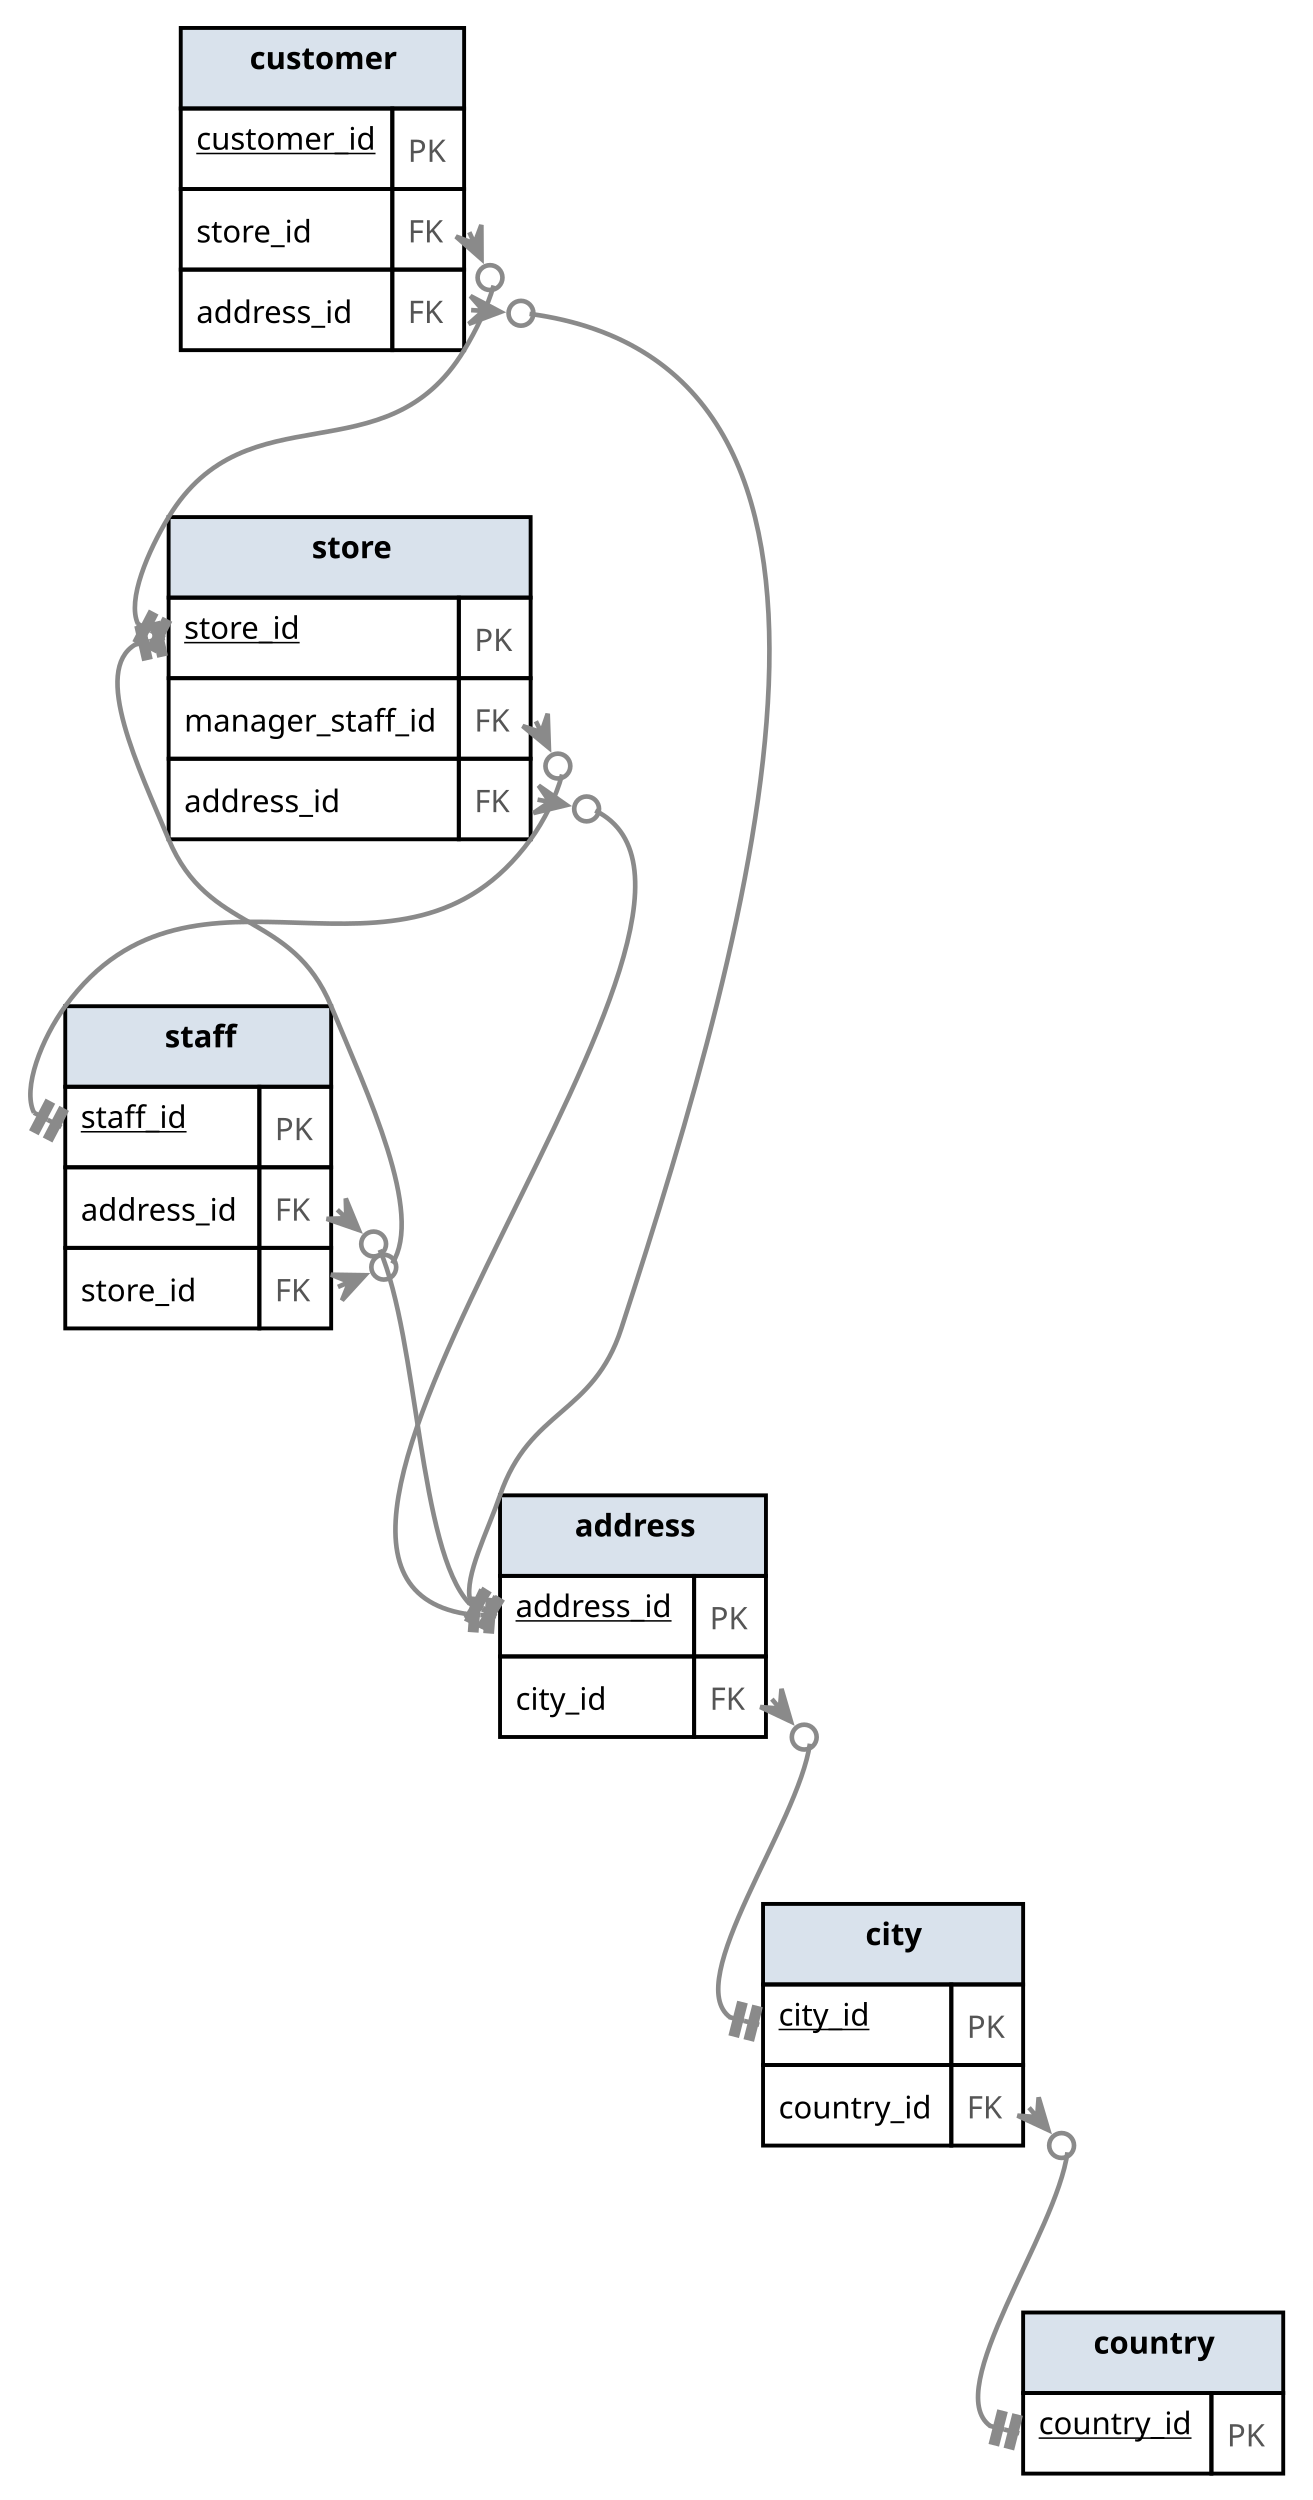
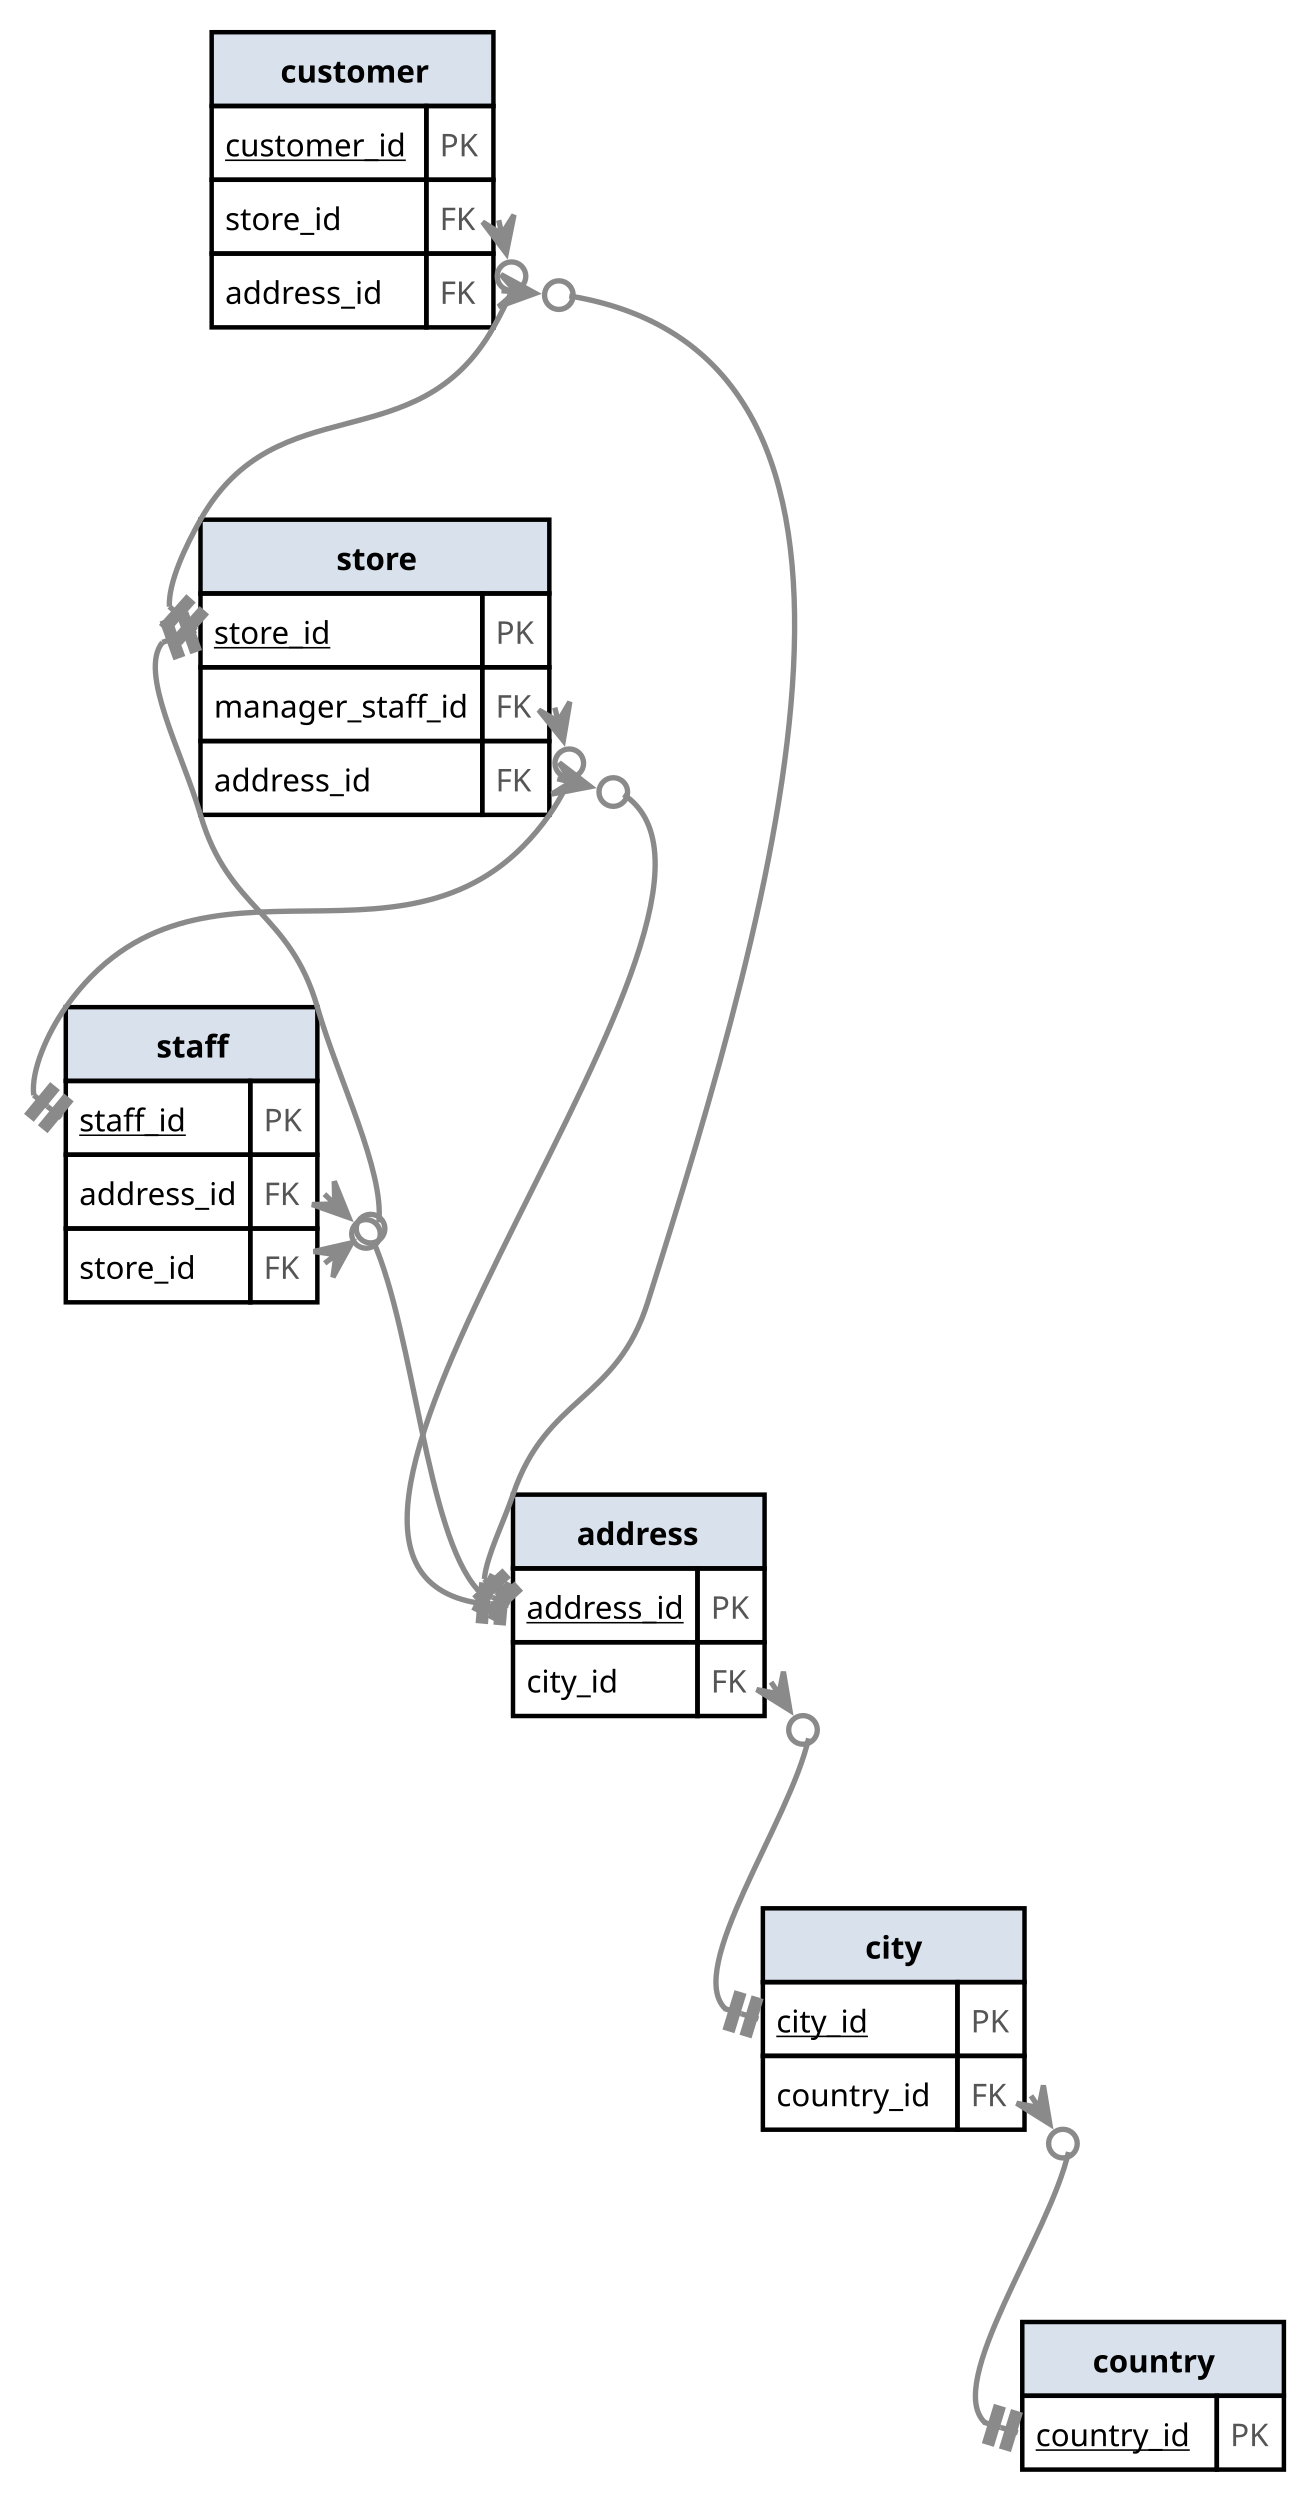
- <svg xmlns="http://www.w3.org/2000/svg" width="338pt" height="644pt" viewBox="0.00 0.00 338.00 644.00">
-   <g id="graph0" class="graph" transform="scale(1 1) rotate(0) translate(7.2 637.2)">
+ <svg xmlns="http://www.w3.org/2000/svg" width="294pt" height="559pt" viewBox="0.00 0.00 294.00 559.00">
+   <g id="graph0" class="graph" transform="scale(1 1) rotate(0) translate(7.2 552.2)">
    <g id="node1" class="node">
-       <polygon fill="#d9e2ec" stroke="none" points="36.24,-483.25 36.24,-504 129.49,-504 129.49,-483.25 36.24,-483.25" />
-       <polygon fill="none" stroke="#000000" points="36.24,-483.25 36.24,-504 129.49,-504 129.49,-483.25 36.24,-483.25" />
-       <text xml:space="preserve" text-anchor="start" x="73.11" y="-493.4" font-family="Noto Sans KR" font-weight="bold" font-size="8.00" fill="#000000">store</text>
-       <polygon fill="none" stroke="#000000" points="36.24,-462.5 36.24,-483.25 110.99,-483.25 110.99,-462.5 36.24,-462.5" />
-       <text xml:space="preserve" text-anchor="start" x="40.24" y="-472.65" font-family="Noto Sans KR" text-decoration="underline" font-size="8.00">store_id</text>
-       <polygon fill="none" stroke="#000000" points="110.99,-462.5 110.99,-483.25 129.49,-483.25 129.49,-462.5 110.99,-462.5" />
-       <text xml:space="preserve" text-anchor="start" x="114.99" y="-469.5" font-family="Noto Sans KR" font-size="8.00" fill="#555555">PK</text>
-       <polygon fill="none" stroke="#000000" points="36.24,-441.75 36.24,-462.5 110.99,-462.5 110.99,-441.75 36.24,-441.75" />
-       <text xml:space="preserve" text-anchor="start" x="40.24" y="-448.75" font-family="Noto Sans KR" font-size="8.00">manager_staff_id</text>
-       <polygon fill="none" stroke="#000000" points="110.99,-441.75 110.99,-462.5 129.49,-462.5 129.49,-441.75 110.99,-441.75" />
-       <text xml:space="preserve" text-anchor="start" x="114.99" y="-448.75" font-family="Noto Sans KR" font-size="8.00" fill="#555555">FK</text>
-       <polygon fill="none" stroke="#000000" points="36.24,-421 36.24,-441.75 110.99,-441.75 110.99,-421 36.24,-421" />
-       <text xml:space="preserve" text-anchor="start" x="40.24" y="-428" font-family="Noto Sans KR" font-size="8.00">address_id</text>
-       <polygon fill="none" stroke="#000000" points="110.99,-421 110.99,-441.75 129.49,-441.75 129.49,-421 110.99,-421" />
-       <text xml:space="preserve" text-anchor="start" x="114.99" y="-428" font-family="Noto Sans KR" font-size="8.00" fill="#555555">FK</text>
+       <polygon fill="#d9e2ec" stroke="none" points="37.63,-419.5 37.63,-436 115.63,-436 115.63,-419.5 37.63,-419.5" />
+       <polygon fill="none" stroke="#000000" points="37.63,-419.5 37.63,-436 115.63,-436 115.63,-419.5 37.63,-419.5" />
+       <text xml:space="preserve" text-anchor="start" x="68.01" y="-424.74" font-family="Noto Sans KR" font-weight="bold" font-size="7.00" fill="#000000">store</text>
+       <polygon fill="none" stroke="#000000" points="37.63,-403 37.63,-419.5 100.63,-419.5 100.63,-403 37.63,-403" />
+       <text xml:space="preserve" text-anchor="start" x="40.63" y="-408.24" font-family="Noto Sans KR" text-decoration="underline" font-size="7.00">store_id</text>
+       <polygon fill="none" stroke="#000000" points="100.63,-403 100.63,-419.5 115.63,-419.5 115.63,-403 100.63,-403" />
+       <text xml:space="preserve" text-anchor="start" x="103.63" y="-408.25" font-family="Noto Sans KR" font-size="7.00" fill="#555555">PK</text>
+       <polygon fill="none" stroke="#000000" points="37.63,-386.5 37.63,-403 100.63,-403 100.63,-386.5 37.63,-386.5" />
+       <text xml:space="preserve" text-anchor="start" x="40.63" y="-391.75" font-family="Noto Sans KR" font-size="7.00">manager_staff_id</text>
+       <polygon fill="none" stroke="#000000" points="100.63,-386.5 100.63,-403 115.63,-403 115.63,-386.5 100.63,-386.5" />
+       <text xml:space="preserve" text-anchor="start" x="103.63" y="-391.75" font-family="Noto Sans KR" font-size="7.00" fill="#555555">FK</text>
+       <polygon fill="none" stroke="#000000" points="37.63,-370 37.63,-386.5 100.63,-386.5 100.63,-370 37.63,-370" />
+       <text xml:space="preserve" text-anchor="start" x="40.63" y="-375.25" font-family="Noto Sans KR" font-size="7.00">address_id</text>
+       <polygon fill="none" stroke="#000000" points="100.63,-370 100.63,-386.5 115.63,-386.5 115.63,-370 100.63,-370" />
+       <text xml:space="preserve" text-anchor="start" x="103.63" y="-375.25" font-family="Noto Sans KR" font-size="7.00" fill="#555555">FK</text>
    </g>
    <g id="node2" class="node">
-       <polygon fill="#d9e2ec" stroke="none" points="9.61,-357.25 9.61,-378 78.11,-378 78.11,-357.25 9.61,-357.25" />
-       <polygon fill="none" stroke="#000000" points="9.61,-357.25 9.61,-378 78.11,-378 78.11,-357.25 9.61,-357.25" />
-       <text xml:space="preserve" text-anchor="start" x="35.24" y="-367.4" font-family="Noto Sans KR" font-weight="bold" font-size="8.00" fill="#000000">staff</text>
-       <polygon fill="none" stroke="#000000" points="9.61,-336.5 9.61,-357.25 59.61,-357.25 59.61,-336.5 9.61,-336.5" />
-       <text xml:space="preserve" text-anchor="start" x="13.61" y="-346.65" font-family="Noto Sans KR" text-decoration="underline" font-size="8.00">staff_id</text>
-       <polygon fill="none" stroke="#000000" points="59.61,-336.5 59.61,-357.25 78.11,-357.25 78.11,-336.5 59.61,-336.5" />
-       <text xml:space="preserve" text-anchor="start" x="63.61" y="-343.5" font-family="Noto Sans KR" font-size="8.00" fill="#555555">PK</text>
-       <polygon fill="none" stroke="#000000" points="9.61,-315.75 9.61,-336.5 59.61,-336.5 59.61,-315.75 9.61,-315.75" />
-       <text xml:space="preserve" text-anchor="start" x="13.61" y="-322.75" font-family="Noto Sans KR" font-size="8.00">address_id</text>
-       <polygon fill="none" stroke="#000000" points="59.61,-315.75 59.61,-336.5 78.11,-336.5 78.11,-315.75 59.61,-315.75" />
-       <text xml:space="preserve" text-anchor="start" x="63.61" y="-322.75" font-family="Noto Sans KR" font-size="8.00" fill="#555555">FK</text>
-       <polygon fill="none" stroke="#000000" points="9.61,-295 9.61,-315.75 59.61,-315.75 59.61,-295 9.61,-295" />
-       <text xml:space="preserve" text-anchor="start" x="13.61" y="-302" font-family="Noto Sans KR" font-size="8.00">store_id</text>
-       <polygon fill="none" stroke="#000000" points="59.61,-295 59.61,-315.75 78.11,-315.75 78.11,-295 59.61,-295" />
-       <text xml:space="preserve" text-anchor="start" x="63.61" y="-302" font-family="Noto Sans KR" font-size="8.00" fill="#555555">FK</text>
+       <polygon fill="#d9e2ec" stroke="none" points="7.51,-310.5 7.51,-327 63.76,-327 63.76,-310.5 7.51,-310.5" />
+       <polygon fill="none" stroke="#000000" points="7.51,-310.5 7.51,-327 63.76,-327 63.76,-310.5 7.51,-310.5" />
+       <text xml:space="preserve" text-anchor="start" x="27.76" y="-315.74" font-family="Noto Sans KR" font-weight="bold" font-size="7.00" fill="#000000">staff</text>
+       <polygon fill="none" stroke="#000000" points="7.51,-294 7.51,-310.5 48.76,-310.5 48.76,-294 7.51,-294" />
+       <text xml:space="preserve" text-anchor="start" x="10.51" y="-299.24" font-family="Noto Sans KR" text-decoration="underline" font-size="7.00">staff_id</text>
+       <polygon fill="none" stroke="#000000" points="48.76,-294 48.76,-310.5 63.76,-310.5 63.76,-294 48.76,-294" />
+       <text xml:space="preserve" text-anchor="start" x="51.76" y="-299.25" font-family="Noto Sans KR" font-size="7.00" fill="#555555">PK</text>
+       <polygon fill="none" stroke="#000000" points="7.51,-277.5 7.51,-294 48.76,-294 48.76,-277.5 7.51,-277.5" />
+       <text xml:space="preserve" text-anchor="start" x="10.51" y="-282.75" font-family="Noto Sans KR" font-size="7.00">address_id</text>
+       <polygon fill="none" stroke="#000000" points="48.76,-277.5 48.76,-294 63.76,-294 63.76,-277.5 48.76,-277.5" />
+       <text xml:space="preserve" text-anchor="start" x="51.76" y="-282.75" font-family="Noto Sans KR" font-size="7.00" fill="#555555">FK</text>
+       <polygon fill="none" stroke="#000000" points="7.51,-261 7.51,-277.5 48.76,-277.5 48.76,-261 7.51,-261" />
+       <text xml:space="preserve" text-anchor="start" x="10.51" y="-266.25" font-family="Noto Sans KR" font-size="7.00">store_id</text>
+       <polygon fill="none" stroke="#000000" points="48.76,-261 48.76,-277.5 63.76,-277.5 63.76,-261 48.76,-261" />
+       <text xml:space="preserve" text-anchor="start" x="51.76" y="-266.25" font-family="Noto Sans KR" font-size="7.00" fill="#555555">FK</text>
    </g>
    <g id="edge1" class="edge">
-       <path fill="none" stroke="#8a8a8a" stroke-width="1.2" d="M137.59,-437.68C136.1,-432 132.92,-425.72 129.49,-421 96.17,-375.24 42.92,-423.76 9.61,-378 3.63,-369.78 -1.57,-356.85 1.57,-350.56" />
-       <polygon fill="#8a8a8a" stroke="#8a8a8a" stroke-width="1.2" points="134.19,-444.59 127.43,-450.18 132.25,-448.54 130.84,-451.4 130.84,-451.4 130.84,-451.4 132.25,-448.54 133.89,-453.35 134.19,-444.59" />
-       <ellipse fill="none" stroke="#8a8a8a" stroke-width="1.2" cx="136.51" cy="-439.86" rx="3.2" ry="3.2" />
-       <polygon fill="#8a8a8a" stroke="#8a8a8a" stroke-width="1.2" points="6.05,-343.7 9.76,-350.79 8.34,-351.53 4.63,-344.44 6.05,-343.7" />
-       <polyline fill="none" stroke="#8a8a8a" stroke-width="1.2" points="8.61,-346.88 5.07,-348.73" />
-       <polygon fill="#8a8a8a" stroke="#8a8a8a" stroke-width="1.2" points="2.5,-345.56 6.21,-352.64 4.79,-353.39 1.09,-346.3 2.5,-345.56" />
-       <polyline fill="none" stroke="#8a8a8a" stroke-width="1.2" points="5.07,-348.73 1.52,-350.58" />
+       <path fill="none" stroke="#8a8a8a" stroke-width="1.2" d="M120.69,-379.2C119.35,-375.93 117.52,-372.67 115.63,-370 85.74,-327.8 37.4,-369.2 7.51,-327 3.43,-321.25 -0.35,-312.71 0.35,-307.31" />
+       <polygon fill="#8a8a8a" stroke="#8a8a8a" stroke-width="1.2" points="118.76,-386.62 113.25,-393.45 117.64,-390.88 116.84,-393.97 116.84,-393.97 116.84,-393.97 117.64,-390.88 120.22,-395.27 118.76,-386.62" />
+       <ellipse fill="none" stroke="#8a8a8a" stroke-width="1.2" cx="120.09" cy="-381.53" rx="3.2" ry="3.2" />
+       <polygon fill="#8a8a8a" stroke="#8a8a8a" stroke-width="1.2" points="3.35,-299.67 8.43,-305.85 7.19,-306.86 2.11,-300.68 3.35,-299.67" />
+       <polyline fill="none" stroke="#8a8a8a" stroke-width="1.2" points="6.51,-302.25 3.42,-304.79" />
+       <polygon fill="#8a8a8a" stroke="#8a8a8a" stroke-width="1.2" points="0.26,-302.21 5.34,-308.39 4.1,-309.4 -0.98,-303.23 0.26,-302.21" />
+       <polyline fill="none" stroke="#8a8a8a" stroke-width="1.2" points="3.42,-304.79 0.33,-307.33" />
    </g>
    <g id="node4" class="node">
-       <polygon fill="#d9e2ec" stroke="none" points="121.61,-231.25 121.61,-252 190.11,-252 190.11,-231.25 121.61,-231.25" />
-       <polygon fill="none" stroke="#000000" points="121.61,-231.25 121.61,-252 190.11,-252 190.11,-231.25 121.61,-231.25" />
-       <text xml:space="preserve" text-anchor="start" x="140.86" y="-241.4" font-family="Noto Sans KR" font-weight="bold" font-size="8.00" fill="#000000">address</text>
-       <polygon fill="none" stroke="#000000" points="121.61,-210.5 121.61,-231.25 171.61,-231.25 171.61,-210.5 121.61,-210.5" />
-       <text xml:space="preserve" text-anchor="start" x="125.61" y="-220.65" font-family="Noto Sans KR" text-decoration="underline" font-size="8.00">address_id</text>
-       <polygon fill="none" stroke="#000000" points="171.61,-210.5 171.61,-231.25 190.11,-231.25 190.11,-210.5 171.61,-210.5" />
-       <text xml:space="preserve" text-anchor="start" x="175.61" y="-217.5" font-family="Noto Sans KR" font-size="8.00" fill="#555555">PK</text>
-       <polygon fill="none" stroke="#000000" points="121.61,-189.75 121.61,-210.5 171.61,-210.5 171.61,-189.75 121.61,-189.75" />
-       <text xml:space="preserve" text-anchor="start" x="125.61" y="-196.75" font-family="Noto Sans KR" font-size="8.00">city_id</text>
-       <polygon fill="none" stroke="#000000" points="171.61,-189.75 171.61,-210.5 190.11,-210.5 190.11,-189.75 171.61,-189.75" />
-       <text xml:space="preserve" text-anchor="start" x="175.61" y="-196.75" font-family="Noto Sans KR" font-size="8.00" fill="#555555">FK</text>
+       <polygon fill="#d9e2ec" stroke="none" points="107.51,-201.5 107.51,-218 163.76,-218 163.76,-201.5 107.51,-201.5" />
+       <polygon fill="none" stroke="#000000" points="107.51,-201.5 107.51,-218 163.76,-218 163.76,-201.5 107.51,-201.5" />
+       <text xml:space="preserve" text-anchor="start" x="121.76" y="-206.74" font-family="Noto Sans KR" font-weight="bold" font-size="7.00" fill="#000000">address</text>
+       <polygon fill="none" stroke="#000000" points="107.51,-185 107.51,-201.5 148.76,-201.5 148.76,-185 107.51,-185" />
+       <text xml:space="preserve" text-anchor="start" x="110.51" y="-190.24" font-family="Noto Sans KR" text-decoration="underline" font-size="7.00">address_id</text>
+       <polygon fill="none" stroke="#000000" points="148.76,-185 148.76,-201.5 163.76,-201.5 163.76,-185 148.76,-185" />
+       <text xml:space="preserve" text-anchor="start" x="151.76" y="-190.25" font-family="Noto Sans KR" font-size="7.00" fill="#555555">PK</text>
+       <polygon fill="none" stroke="#000000" points="107.51,-168.5 107.51,-185 148.76,-185 148.76,-168.5 107.51,-168.5" />
+       <text xml:space="preserve" text-anchor="start" x="110.51" y="-173.75" font-family="Noto Sans KR" font-size="7.00">city_id</text>
+       <polygon fill="none" stroke="#000000" points="148.76,-168.5 148.76,-185 163.76,-185 163.76,-168.5 148.76,-168.5" />
+       <text xml:space="preserve" text-anchor="start" x="151.76" y="-173.75" font-family="Noto Sans KR" font-size="7.00" fill="#555555">FK</text>
    </g>
    <g id="edge2" class="edge">
-       <path fill="none" stroke="#8a8a8a" stroke-width="1.2" d="M146.13,-428.4C196.13,-403.66 44.21,-232.78 112.75,-221.46" />
-       <polygon fill="#8a8a8a" stroke="#8a8a8a" stroke-width="1.2" points="138.74,-429.81 130.21,-427.76 134.42,-430.63 131.27,-431.22 131.27,-431.22 131.27,-431.22 134.42,-430.63 131.55,-434.84 138.74,-429.81" />
-       <ellipse fill="none" stroke="#8a8a8a" stroke-width="1.2" cx="143.91" cy="-428.82" rx="3.2" ry="3.2" />
-       <polygon fill="#8a8a8a" stroke="#8a8a8a" stroke-width="1.2" points="119.51,-216.95 120.11,-224.92 118.52,-225.04 117.92,-217.07 119.51,-216.95" />
-       <polyline fill="none" stroke="#8a8a8a" stroke-width="1.2" points="120.61,-220.88 116.62,-221.17" />
-       <polygon fill="#8a8a8a" stroke="#8a8a8a" stroke-width="1.2" points="115.53,-217.25 116.12,-225.22 114.53,-225.34 113.93,-217.36 115.53,-217.25" />
-       <polyline fill="none" stroke="#8a8a8a" stroke-width="1.2" points="116.62,-221.17 112.63,-221.47" />
+       <path fill="none" stroke="#8a8a8a" stroke-width="1.2" d="M132.24,-374.55C169.9,-349.5 41.77,-205.18 98.63,-193.94" />
+       <polygon fill="#8a8a8a" stroke="#8a8a8a" stroke-width="1.2" points="124.81,-376.31 116.19,-374.65 120.52,-377.33 117.41,-378.07 117.41,-378.07 117.41,-378.07 120.52,-377.33 117.85,-381.66 124.81,-376.31" />
+       <ellipse fill="none" stroke="#8a8a8a" stroke-width="1.2" cx="129.93" cy="-375.1" rx="3.2" ry="3.2" />
+       <polygon fill="#8a8a8a" stroke="#8a8a8a" stroke-width="1.2" points="105.36,-189.34 106.06,-197.3 104.47,-197.45 103.77,-189.48 105.36,-189.34" />
+       <polyline fill="none" stroke="#8a8a8a" stroke-width="1.2" points="106.51,-193.25 102.52,-193.6" />
+       <polygon fill="#8a8a8a" stroke="#8a8a8a" stroke-width="1.2" points="101.37,-189.69 102.08,-197.66 100.48,-197.8 99.78,-189.83 101.37,-189.69" />
+       <polyline fill="none" stroke="#8a8a8a" stroke-width="1.2" points="102.52,-193.6 98.54,-193.95" />
    </g>
    <g id="edge4" class="edge">
-       <path fill="none" stroke="#8a8a8a" stroke-width="1.2" d="M93.84,-311.71C102.06,-324.73 87.57,-355.17 78.11,-378 67.9,-402.64 46.52,-396.39 36.24,-421 28.6,-439.29 16.32,-464.45 27.65,-471.17" />
-       <polygon fill="#8a8a8a" stroke="#8a8a8a" stroke-width="1.2" points="86.83,-308.7 80.9,-302.23 82.79,-306.96 79.85,-305.69 79.85,-305.69 79.85,-305.69 82.79,-306.96 78.06,-308.84 86.83,-308.7" />
-       <ellipse fill="none" stroke="#8a8a8a" stroke-width="1.2" cx="91.66" cy="-310.78" rx="3.2" ry="3.2" />
-       <polygon fill="#8a8a8a" stroke="#8a8a8a" stroke-width="1.2" points="35.33,-468.8 33.58,-476.6 32.02,-476.25 33.77,-468.45 35.33,-468.8" />
-       <polyline fill="none" stroke="#8a8a8a" stroke-width="1.2" points="35.24,-472.88 31.33,-472" />
-       <polygon fill="#8a8a8a" stroke="#8a8a8a" stroke-width="1.2" points="31.43,-467.92 29.68,-475.73 28.11,-475.37 29.87,-467.57 31.43,-467.92" />
-       <polyline fill="none" stroke="#8a8a8a" stroke-width="1.2" points="31.33,-472 27.43,-471.12" />
+       <path fill="none" stroke="#8a8a8a" stroke-width="1.2" d="M77.51,-278.88C78.7,-290.53 68.5,-310.62 63.76,-327 57.54,-348.48 43.92,-348.54 37.63,-370 33.52,-384.02 23.68,-401.89 29.13,-408.57" />
+       <polygon fill="#8a8a8a" stroke="#8a8a8a" stroke-width="1.2" points="71.46,-274.31 67.25,-266.62 67.95,-271.66 65.4,-269.73 65.4,-269.73 65.4,-269.73 67.95,-271.66 62.91,-272.36 71.46,-274.31" />
+       <ellipse fill="none" stroke="#8a8a8a" stroke-width="1.2" cx="75.66" cy="-277.48" rx="3.2" ry="3.2" />
+       <polygon fill="#8a8a8a" stroke="#8a8a8a" stroke-width="1.2" points="37.22,-407.21 34.53,-414.75 33.03,-414.21 35.72,-406.68 37.22,-407.21" />
+       <polyline fill="none" stroke="#8a8a8a" stroke-width="1.2" points="36.63,-411.25 32.87,-409.9" />
+       <polygon fill="#8a8a8a" stroke="#8a8a8a" stroke-width="1.2" points="33.46,-405.87 30.77,-413.4 29.26,-412.86 31.95,-405.33 33.46,-405.87" />
+       <polyline fill="none" stroke="#8a8a8a" stroke-width="1.2" points="32.87,-409.9 29.1,-408.56" />
    </g>
    <g id="edge3" class="edge">
-       <path fill="none" stroke="#8a8a8a" stroke-width="1.2" d="M90.63,-315.26C100.58,-291.94 100.68,-238.09 113.66,-224.19" />
-       <polygon fill="#8a8a8a" stroke="#8a8a8a" stroke-width="1.2" points="85.22,-320.36 76.93,-323.23 82.02,-323.38 79.69,-325.57 79.69,-325.57 79.69,-325.57 82.02,-323.38 81.87,-328.47 85.22,-320.36" />
-       <ellipse fill="none" stroke="#8a8a8a" stroke-width="1.2" cx="89.05" cy="-316.75" rx="3.2" ry="3.2" />
-       <polygon fill="#8a8a8a" stroke="#8a8a8a" stroke-width="1.2" points="118.17,-217.61 121.61,-224.83 120.17,-225.52 116.72,-218.3 118.17,-217.61" />
-       <polyline fill="none" stroke="#8a8a8a" stroke-width="1.2" points="120.61,-220.88 117,-222.6" />
-       <polygon fill="#8a8a8a" stroke="#8a8a8a" stroke-width="1.2" points="114.56,-219.33 118,-226.55 116.56,-227.24 113.11,-220.02 114.56,-219.33" />
-       <polyline fill="none" stroke="#8a8a8a" stroke-width="1.2" points="117,-222.6 113.39,-224.32" />
+       <path fill="none" stroke="#8a8a8a" stroke-width="1.2" d="M76.22,-274.78C85.45,-253.91 88.08,-209.46 99.6,-196.73" />
+       <polygon fill="#8a8a8a" stroke="#8a8a8a" stroke-width="1.2" points="70.83,-279.94 62.56,-282.87 67.65,-282.98 65.34,-285.19 65.34,-285.19 65.34,-285.19 67.65,-282.98 67.54,-288.07 70.83,-279.94" />
+       <ellipse fill="none" stroke="#8a8a8a" stroke-width="1.2" cx="74.63" cy="-276.3" rx="3.2" ry="3.2" />
+       <polygon fill="#8a8a8a" stroke="#8a8a8a" stroke-width="1.2" points="104,-190.04 107.59,-197.18 106.16,-197.9 102.57,-190.76 104,-190.04" />
+       <polyline fill="none" stroke="#8a8a8a" stroke-width="1.2" points="106.51,-193.25 102.93,-195.05" />
+       <polygon fill="#8a8a8a" stroke="#8a8a8a" stroke-width="1.2" points="100.42,-191.83 104.02,-198.98 102.59,-199.7 98.99,-192.55 100.42,-191.83" />
+       <polyline fill="none" stroke="#8a8a8a" stroke-width="1.2" points="102.93,-195.05 99.36,-196.84" />
    </g>
    <g id="node3" class="node">
-       <polygon fill="#d9e2ec" stroke="none" points="39.36,-609.25 39.36,-630 112.36,-630 112.36,-609.25 39.36,-609.25" />
-       <polygon fill="none" stroke="#000000" points="39.36,-609.25 39.36,-630 112.36,-630 112.36,-609.25 39.36,-609.25" />
-       <text xml:space="preserve" text-anchor="start" x="57.11" y="-619.4" font-family="Noto Sans KR" font-weight="bold" font-size="8.00" fill="#000000">customer</text>
-       <polygon fill="none" stroke="#000000" points="39.36,-588.5 39.36,-609.25 93.86,-609.25 93.86,-588.5 39.36,-588.5" />
-       <text xml:space="preserve" text-anchor="start" x="43.36" y="-598.65" font-family="Noto Sans KR" text-decoration="underline" font-size="8.00">customer_id</text>
-       <polygon fill="none" stroke="#000000" points="93.86,-588.5 93.86,-609.25 112.36,-609.25 112.36,-588.5 93.86,-588.5" />
-       <text xml:space="preserve" text-anchor="start" x="97.86" y="-595.5" font-family="Noto Sans KR" font-size="8.00" fill="#555555">PK</text>
-       <polygon fill="none" stroke="#000000" points="39.36,-567.75 39.36,-588.5 93.86,-588.5 93.86,-567.75 39.36,-567.75" />
-       <text xml:space="preserve" text-anchor="start" x="43.36" y="-574.75" font-family="Noto Sans KR" font-size="8.00">store_id</text>
-       <polygon fill="none" stroke="#000000" points="93.86,-567.75 93.86,-588.5 112.36,-588.5 112.36,-567.75 93.86,-567.75" />
-       <text xml:space="preserve" text-anchor="start" x="97.86" y="-574.75" font-family="Noto Sans KR" font-size="8.00" fill="#555555">FK</text>
-       <polygon fill="none" stroke="#000000" points="39.36,-547 39.36,-567.75 93.86,-567.75 93.86,-547 39.36,-547" />
-       <text xml:space="preserve" text-anchor="start" x="43.36" y="-554" font-family="Noto Sans KR" font-size="8.00">address_id</text>
-       <polygon fill="none" stroke="#000000" points="93.86,-547 93.86,-567.75 112.36,-567.75 112.36,-547 93.86,-547" />
-       <text xml:space="preserve" text-anchor="start" x="97.86" y="-554" font-family="Noto Sans KR" font-size="8.00" fill="#555555">FK</text>
+       <polygon fill="#d9e2ec" stroke="none" points="40.13,-528.5 40.13,-545 103.13,-545 103.13,-528.5 40.13,-528.5" />
+       <polygon fill="none" stroke="#000000" points="40.13,-528.5 40.13,-545 103.13,-545 103.13,-528.5 40.13,-528.5" />
+       <text xml:space="preserve" text-anchor="start" x="55.51" y="-533.74" font-family="Noto Sans KR" font-weight="bold" font-size="7.00" fill="#000000">customer</text>
+       <polygon fill="none" stroke="#000000" points="40.13,-512 40.13,-528.5 88.13,-528.5 88.13,-512 40.13,-512" />
+       <text xml:space="preserve" text-anchor="start" x="43.13" y="-517.24" font-family="Noto Sans KR" text-decoration="underline" font-size="7.00">customer_id</text>
+       <polygon fill="none" stroke="#000000" points="88.13,-512 88.13,-528.5 103.13,-528.5 103.13,-512 88.13,-512" />
+       <text xml:space="preserve" text-anchor="start" x="91.13" y="-517.25" font-family="Noto Sans KR" font-size="7.00" fill="#555555">PK</text>
+       <polygon fill="none" stroke="#000000" points="40.13,-495.5 40.13,-512 88.13,-512 88.13,-495.5 40.13,-495.5" />
+       <text xml:space="preserve" text-anchor="start" x="43.13" y="-500.75" font-family="Noto Sans KR" font-size="7.00">store_id</text>
+       <polygon fill="none" stroke="#000000" points="88.13,-495.5 88.13,-512 103.13,-512 103.13,-495.5 88.13,-495.5" />
+       <text xml:space="preserve" text-anchor="start" x="91.13" y="-500.75" font-family="Noto Sans KR" font-size="7.00" fill="#555555">FK</text>
+       <polygon fill="none" stroke="#000000" points="40.13,-479 40.13,-495.5 88.13,-495.5 88.13,-479 40.13,-479" />
+       <text xml:space="preserve" text-anchor="start" x="43.13" y="-484.25" font-family="Noto Sans KR" font-size="7.00">address_id</text>
+       <polygon fill="none" stroke="#000000" points="88.13,-479 88.13,-495.5 103.13,-495.5 103.13,-479 88.13,-479" />
+       <text xml:space="preserve" text-anchor="start" x="91.13" y="-484.25" font-family="Noto Sans KR" font-size="7.00" fill="#555555">FK</text>
    </g>
    <g id="edge5" class="edge">
-       <path fill="none" stroke="#8a8a8a" stroke-width="1.2" d="M119.96,-563.64C118.38,-558.08 115.33,-551.9 112.36,-547 92.24,-513.76 56.36,-537.24 36.24,-504 30.97,-495.31 25.44,-482.59 28.35,-476.46" />
-       <polygon fill="#8a8a8a" stroke="#8a8a8a" stroke-width="1.2" points="116.84,-570.48 110.25,-576.27 115.02,-574.49 113.69,-577.39 113.69,-577.39 113.69,-577.39 115.02,-574.49 116.8,-579.25 116.84,-570.48" />
-       <ellipse fill="none" stroke="#8a8a8a" stroke-width="1.2" cx="119.03" cy="-565.69" rx="3.2" ry="3.2" />
-       <polygon fill="#8a8a8a" stroke="#8a8a8a" stroke-width="1.2" points="32.68,-469.7 36.37,-476.79 34.95,-477.53 31.26,-470.43 32.68,-469.7" />
-       <polyline fill="none" stroke="#8a8a8a" stroke-width="1.2" points="35.24,-472.88 31.69,-474.72" />
-       <polygon fill="#8a8a8a" stroke="#8a8a8a" stroke-width="1.2" points="29.13,-471.54 32.82,-478.64 31.4,-479.38 27.71,-472.28 29.13,-471.54" />
-       <polyline fill="none" stroke="#8a8a8a" stroke-width="1.2" points="31.69,-474.72 28.14,-476.57" />
+       <path fill="none" stroke="#8a8a8a" stroke-width="1.2" d="M107.67,-488.21C106.36,-485.01 104.7,-481.77 103.13,-479 85.98,-448.7 54.79,-466.3 37.63,-436 34.24,-430.01 30.4,-421.84 30.68,-416.55" />
+       <polygon fill="#8a8a8a" stroke="#8a8a8a" stroke-width="1.2" points="106,-495.56 100.71,-502.56 105.02,-499.85 104.31,-502.97 104.31,-502.97 104.31,-502.97 105.02,-499.85 107.73,-504.16 106,-495.56" />
+       <ellipse fill="none" stroke="#8a8a8a" stroke-width="1.2" cx="107.17" cy="-490.43" rx="3.2" ry="3.2" />
+       <polygon fill="#8a8a8a" stroke="#8a8a8a" stroke-width="1.2" points="33.37,-408.8 38.7,-414.77 37.5,-415.83 32.18,-409.86 33.37,-408.8" />
+       <polyline fill="none" stroke="#8a8a8a" stroke-width="1.2" points="36.63,-411.25 33.65,-413.91" />
+       <polygon fill="#8a8a8a" stroke="#8a8a8a" stroke-width="1.2" points="30.39,-411.46 35.71,-417.43 34.52,-418.49 29.19,-412.52 30.39,-411.46" />
+       <polyline fill="none" stroke="#8a8a8a" stroke-width="1.2" points="33.65,-413.91 30.66,-416.57" />
    </g>
    <g id="edge6" class="edge">
-       <path fill="none" stroke="#8a8a8a" stroke-width="1.2" d="M129.21,-556.36C227.28,-543.09 187.56,-401.78 152.86,-295 145.56,-272.53 129.27,-274.35 121.61,-252 118.45,-242.79 112.4,-231.15 113.89,-225.04" />
-       <polygon fill="#8a8a8a" stroke="#8a8a8a" stroke-width="1.2" points="121.75,-556.84 113.53,-553.76 117.35,-557.12 114.16,-557.32 114.16,-557.32 114.16,-557.32 117.35,-557.12 113.99,-560.94 121.75,-556.84" />
-       <ellipse fill="none" stroke="#8a8a8a" stroke-width="1.2" cx="127" cy="-556.5" rx="3.2" ry="3.2" />
-       <polygon fill="#8a8a8a" stroke="#8a8a8a" stroke-width="1.2" points="117.82,-217.9 122.04,-224.7 120.68,-225.54 116.46,-218.74 117.82,-217.9" />
-       <polyline fill="none" stroke="#8a8a8a" stroke-width="1.2" points="120.61,-220.88 117.21,-222.98" />
-       <polygon fill="#8a8a8a" stroke="#8a8a8a" stroke-width="1.2" points="114.42,-220.01 118.64,-226.8 117.28,-227.65 113.06,-220.85 114.42,-220.01" />
-       <polyline fill="none" stroke="#8a8a8a" stroke-width="1.2" points="117.21,-222.98 113.81,-225.09" />
+       <path fill="none" stroke="#8a8a8a" stroke-width="1.2" d="M120.09,-486.03C201.55,-472.71 166.48,-352.45 137.63,-261 130.61,-238.75 114.97,-240.11 107.51,-218 105.42,-211.81 101.57,-204.24 101.1,-199.12" />
+       <polygon fill="#8a8a8a" stroke="#8a8a8a" stroke-width="1.2" points="112.51,-486.61 104.26,-483.63 108.12,-486.95 104.93,-487.19 104.93,-487.19 104.93,-487.19 108.12,-486.95 104.81,-490.81 112.51,-486.61" />
+       <ellipse fill="none" stroke="#8a8a8a" stroke-width="1.2" cx="117.76" cy="-486.21" rx="3.2" ry="3.2" />
+       <polygon fill="#8a8a8a" stroke="#8a8a8a" stroke-width="1.2" points="103.02,-191.13 108.91,-196.55 107.82,-197.73 101.94,-192.31 103.02,-191.13" />
+       <polyline fill="none" stroke="#8a8a8a" stroke-width="1.2" points="106.51,-193.25 103.8,-196.19" />
+       <polygon fill="#8a8a8a" stroke="#8a8a8a" stroke-width="1.2" points="100.31,-194.07 106.2,-199.49 105.11,-200.67 99.23,-195.25 100.31,-194.07" />
+       <polyline fill="none" stroke="#8a8a8a" stroke-width="1.2" points="103.8,-196.19 101.09,-199.13" />
    </g>
    <g id="node5" class="node">
-       <polygon fill="#d9e2ec" stroke="none" points="189.36,-126 189.36,-146.75 256.36,-146.75 256.36,-126 189.36,-126" />
-       <polygon fill="none" stroke="#000000" points="189.36,-126 189.36,-146.75 256.36,-146.75 256.36,-126 189.36,-126" />
-       <text xml:space="preserve" text-anchor="start" x="215.74" y="-136.15" font-family="Noto Sans KR" font-weight="bold" font-size="8.00" fill="#000000">city</text>
-       <polygon fill="none" stroke="#000000" points="189.36,-105.25 189.36,-126 237.86,-126 237.86,-105.25 189.36,-105.25" />
-       <text xml:space="preserve" text-anchor="start" x="193.36" y="-115.4" font-family="Noto Sans KR" text-decoration="underline" font-size="8.00">city_id</text>
-       <polygon fill="none" stroke="#000000" points="237.86,-105.25 237.86,-126 256.36,-126 256.36,-105.25 237.86,-105.25" />
-       <text xml:space="preserve" text-anchor="start" x="241.86" y="-112.25" font-family="Noto Sans KR" font-size="8.00" fill="#555555">PK</text>
-       <polygon fill="none" stroke="#000000" points="189.36,-84.5 189.36,-105.25 237.86,-105.25 237.86,-84.5 189.36,-84.5" />
-       <text xml:space="preserve" text-anchor="start" x="193.36" y="-91.5" font-family="Noto Sans KR" font-size="8.00">country_id</text>
-       <polygon fill="none" stroke="#000000" points="237.86,-84.5 237.86,-105.25 256.36,-105.25 256.36,-84.5 237.86,-84.5" />
-       <text xml:space="preserve" text-anchor="start" x="241.86" y="-91.5" font-family="Noto Sans KR" font-size="8.00" fill="#555555">FK</text>
+       <polygon fill="#d9e2ec" stroke="none" points="163.38,-109 163.38,-125.5 221.88,-125.5 221.88,-109 163.38,-109" />
+       <polygon fill="none" stroke="#000000" points="163.38,-109 163.38,-125.5 221.88,-125.5 221.88,-109 163.38,-109" />
+       <text xml:space="preserve" text-anchor="start" x="186.26" y="-114.24" font-family="Noto Sans KR" font-weight="bold" font-size="7.00" fill="#000000">city</text>
+       <polygon fill="none" stroke="#000000" points="163.38,-92.5 163.38,-109 206.88,-109 206.88,-92.5 163.38,-92.5" />
+       <text xml:space="preserve" text-anchor="start" x="166.38" y="-97.74" font-family="Noto Sans KR" text-decoration="underline" font-size="7.00">city_id</text>
+       <polygon fill="none" stroke="#000000" points="206.88,-92.5 206.88,-109 221.88,-109 221.88,-92.5 206.88,-92.5" />
+       <text xml:space="preserve" text-anchor="start" x="209.88" y="-97.75" font-family="Noto Sans KR" font-size="7.00" fill="#555555">PK</text>
+       <polygon fill="none" stroke="#000000" points="163.38,-76 163.38,-92.5 206.88,-92.5 206.88,-76 163.38,-76" />
+       <text xml:space="preserve" text-anchor="start" x="166.38" y="-81.25" font-family="Noto Sans KR" font-size="7.00">country_id</text>
+       <polygon fill="none" stroke="#000000" points="206.88,-76 206.88,-92.5 221.88,-92.5 221.88,-76 206.88,-76" />
+       <text xml:space="preserve" text-anchor="start" x="209.88" y="-81.25" font-family="Noto Sans KR" font-size="7.00" fill="#555555">FK</text>
    </g>
    <g id="edge7" class="edge">
-       <path fill="none" stroke="#8a8a8a" stroke-width="1.2" d="M201.43,-188.02C198.51,-167.39 168.25,-126.76 180.89,-117.52" />
-       <polygon fill="#8a8a8a" stroke="#8a8a8a" stroke-width="1.2" points="196.56,-193.73 188.63,-197.48 193.71,-197.08 191.63,-199.51 191.63,-199.51 191.63,-199.51 193.71,-197.08 194.11,-202.15 196.56,-193.73" />
-       <ellipse fill="none" stroke="#8a8a8a" stroke-width="1.2" cx="199.97" cy="-189.72" rx="3.2" ry="3.2" />
-       <polygon fill="#8a8a8a" stroke="#8a8a8a" stroke-width="1.2" points="186.6,-111.95 188.57,-119.7 187.02,-120.09 185.05,-112.34 186.6,-111.95" />
-       <polyline fill="none" stroke="#8a8a8a" stroke-width="1.2" points="188.36,-115.62 184.48,-116.61" />
-       <polygon fill="#8a8a8a" stroke="#8a8a8a" stroke-width="1.2" points="182.72,-112.93 184.7,-120.69 183.14,-121.08 181.17,-113.33 182.72,-112.93" />
-       <polyline fill="none" stroke="#8a8a8a" stroke-width="1.2" points="184.48,-116.61 180.61,-117.6" />
+       <path fill="none" stroke="#8a8a8a" stroke-width="1.2" d="M173.61,-163.51C169.39,-144.8 145.8,-111.9 155,-103.01" />
+       <polygon fill="#8a8a8a" stroke="#8a8a8a" stroke-width="1.2" points="169.43,-169.77 161.99,-174.41 166.98,-173.43 165.2,-176.08 165.2,-176.08 165.2,-176.08 166.98,-173.43 167.97,-178.42 169.43,-169.77" />
+       <ellipse fill="none" stroke="#8a8a8a" stroke-width="1.2" cx="172.35" cy="-165.39" rx="3.2" ry="3.2" />
+       <polygon fill="#8a8a8a" stroke="#8a8a8a" stroke-width="1.2" points="160.44,-97.16 162.79,-104.81 161.26,-105.28 158.91,-97.63 160.44,-97.16" />
+       <polyline fill="none" stroke="#8a8a8a" stroke-width="1.2" points="162.38,-100.75 158.56,-101.92" />
+       <polygon fill="#8a8a8a" stroke="#8a8a8a" stroke-width="1.2" points="156.62,-98.33 158.97,-105.98 157.44,-106.45 155.09,-98.8 156.62,-98.33" />
+       <polyline fill="none" stroke="#8a8a8a" stroke-width="1.2" points="158.56,-101.92 154.73,-103.1" />
    </g>
    <g id="node6" class="node">
-       <polygon fill="#d9e2ec" stroke="none" points="256.36,-20.75 256.36,-41.5 323.36,-41.5 323.36,-20.75 256.36,-20.75" />
-       <polygon fill="none" stroke="#000000" points="256.36,-20.75 256.36,-41.5 323.36,-41.5 323.36,-20.75 256.36,-20.75" />
-       <text xml:space="preserve" text-anchor="start" x="274.49" y="-30.9" font-family="Noto Sans KR" font-weight="bold" font-size="8.00" fill="#000000">country</text>
-       <polygon fill="none" stroke="#000000" points="256.36,0 256.36,-20.75 304.86,-20.75 304.86,0 256.36,0" />
-       <text xml:space="preserve" text-anchor="start" x="260.36" y="-10.15" font-family="Noto Sans KR" text-decoration="underline" font-size="8.00">country_id</text>
-       <polygon fill="none" stroke="#000000" points="304.86,0 304.86,-20.75 323.36,-20.75 323.36,0 304.86,0" />
-       <text xml:space="preserve" text-anchor="start" x="308.86" y="-7" font-family="Noto Sans KR" font-size="8.00" fill="#555555">PK</text>
+       <polygon fill="#d9e2ec" stroke="none" points="221.38,-16.5 221.38,-33 279.88,-33 279.88,-16.5 221.38,-16.5" />
+       <polygon fill="none" stroke="#000000" points="221.38,-16.5 221.38,-33 279.88,-33 279.88,-16.5 221.38,-16.5" />
+       <text xml:space="preserve" text-anchor="start" x="237.13" y="-21.74" font-family="Noto Sans KR" font-weight="bold" font-size="7.00" fill="#000000">country</text>
+       <polygon fill="none" stroke="#000000" points="221.38,0 221.38,-16.5 264.88,-16.5 264.88,0 221.38,0" />
+       <text xml:space="preserve" text-anchor="start" x="224.38" y="-5.24" font-family="Noto Sans KR" text-decoration="underline" font-size="7.00">country_id</text>
+       <polygon fill="none" stroke="#000000" points="264.88,0 264.88,-16.5 279.88,-16.5 279.88,0 264.88,0" />
+       <text xml:space="preserve" text-anchor="start" x="267.88" y="-5.25" font-family="Noto Sans KR" font-size="7.00" fill="#555555">PK</text>
    </g>
    <g id="edge8" class="edge">
-       <path fill="none" stroke="#8a8a8a" stroke-width="1.2" d="M267.78,-82.77C265.04,-62.14 235.16,-21.51 247.88,-12.27" />
-       <polygon fill="#8a8a8a" stroke="#8a8a8a" stroke-width="1.2" points="262.84,-88.51 254.89,-92.22 259.97,-91.84 257.88,-94.27 257.88,-94.27 257.88,-94.27 259.97,-91.84 260.35,-96.92 262.84,-88.51" />
-       <ellipse fill="none" stroke="#8a8a8a" stroke-width="1.2" cx="266.27" cy="-84.52" rx="3.2" ry="3.2" />
-       <polygon fill="#8a8a8a" stroke="#8a8a8a" stroke-width="1.2" points="253.6,-6.69 255.57,-14.45 254.02,-14.84 252.05,-7.09 253.6,-6.69" />
-       <polyline fill="none" stroke="#8a8a8a" stroke-width="1.2" points="255.36,-10.38 251.48,-11.36" />
-       <polygon fill="#8a8a8a" stroke="#8a8a8a" stroke-width="1.2" points="249.72,-7.68 251.69,-15.43 250.14,-15.83 248.17,-8.07 249.72,-7.68" />
-       <polyline fill="none" stroke="#8a8a8a" stroke-width="1.2" points="251.48,-11.36 247.61,-12.34" />
+       <path fill="none" stroke="#8a8a8a" stroke-width="1.2" d="M231.72,-71.01C227.47,-52.3 203.82,-19.4 213.01,-10.51" />
+       <polygon fill="#8a8a8a" stroke="#8a8a8a" stroke-width="1.2" points="227.55,-77.26 220.11,-81.92 225.1,-80.92 223.33,-83.58 223.33,-83.58 223.33,-83.58 225.1,-80.92 226.1,-85.91 227.55,-77.26" />
+       <ellipse fill="none" stroke="#8a8a8a" stroke-width="1.2" cx="230.47" cy="-72.89" rx="3.2" ry="3.2" />
+       <polygon fill="#8a8a8a" stroke="#8a8a8a" stroke-width="1.2" points="218.44,-4.66 220.79,-12.31 219.26,-12.78 216.91,-5.13 218.44,-4.66" />
+       <polyline fill="none" stroke="#8a8a8a" stroke-width="1.2" points="220.38,-8.25 216.56,-9.42" />
+       <polygon fill="#8a8a8a" stroke="#8a8a8a" stroke-width="1.2" points="214.62,-5.83 216.97,-13.48 215.44,-13.95 213.09,-6.3 214.62,-5.83" />
+       <polyline fill="none" stroke="#8a8a8a" stroke-width="1.2" points="216.56,-9.42 212.73,-10.6" />
    </g>
  </g>
</svg>
